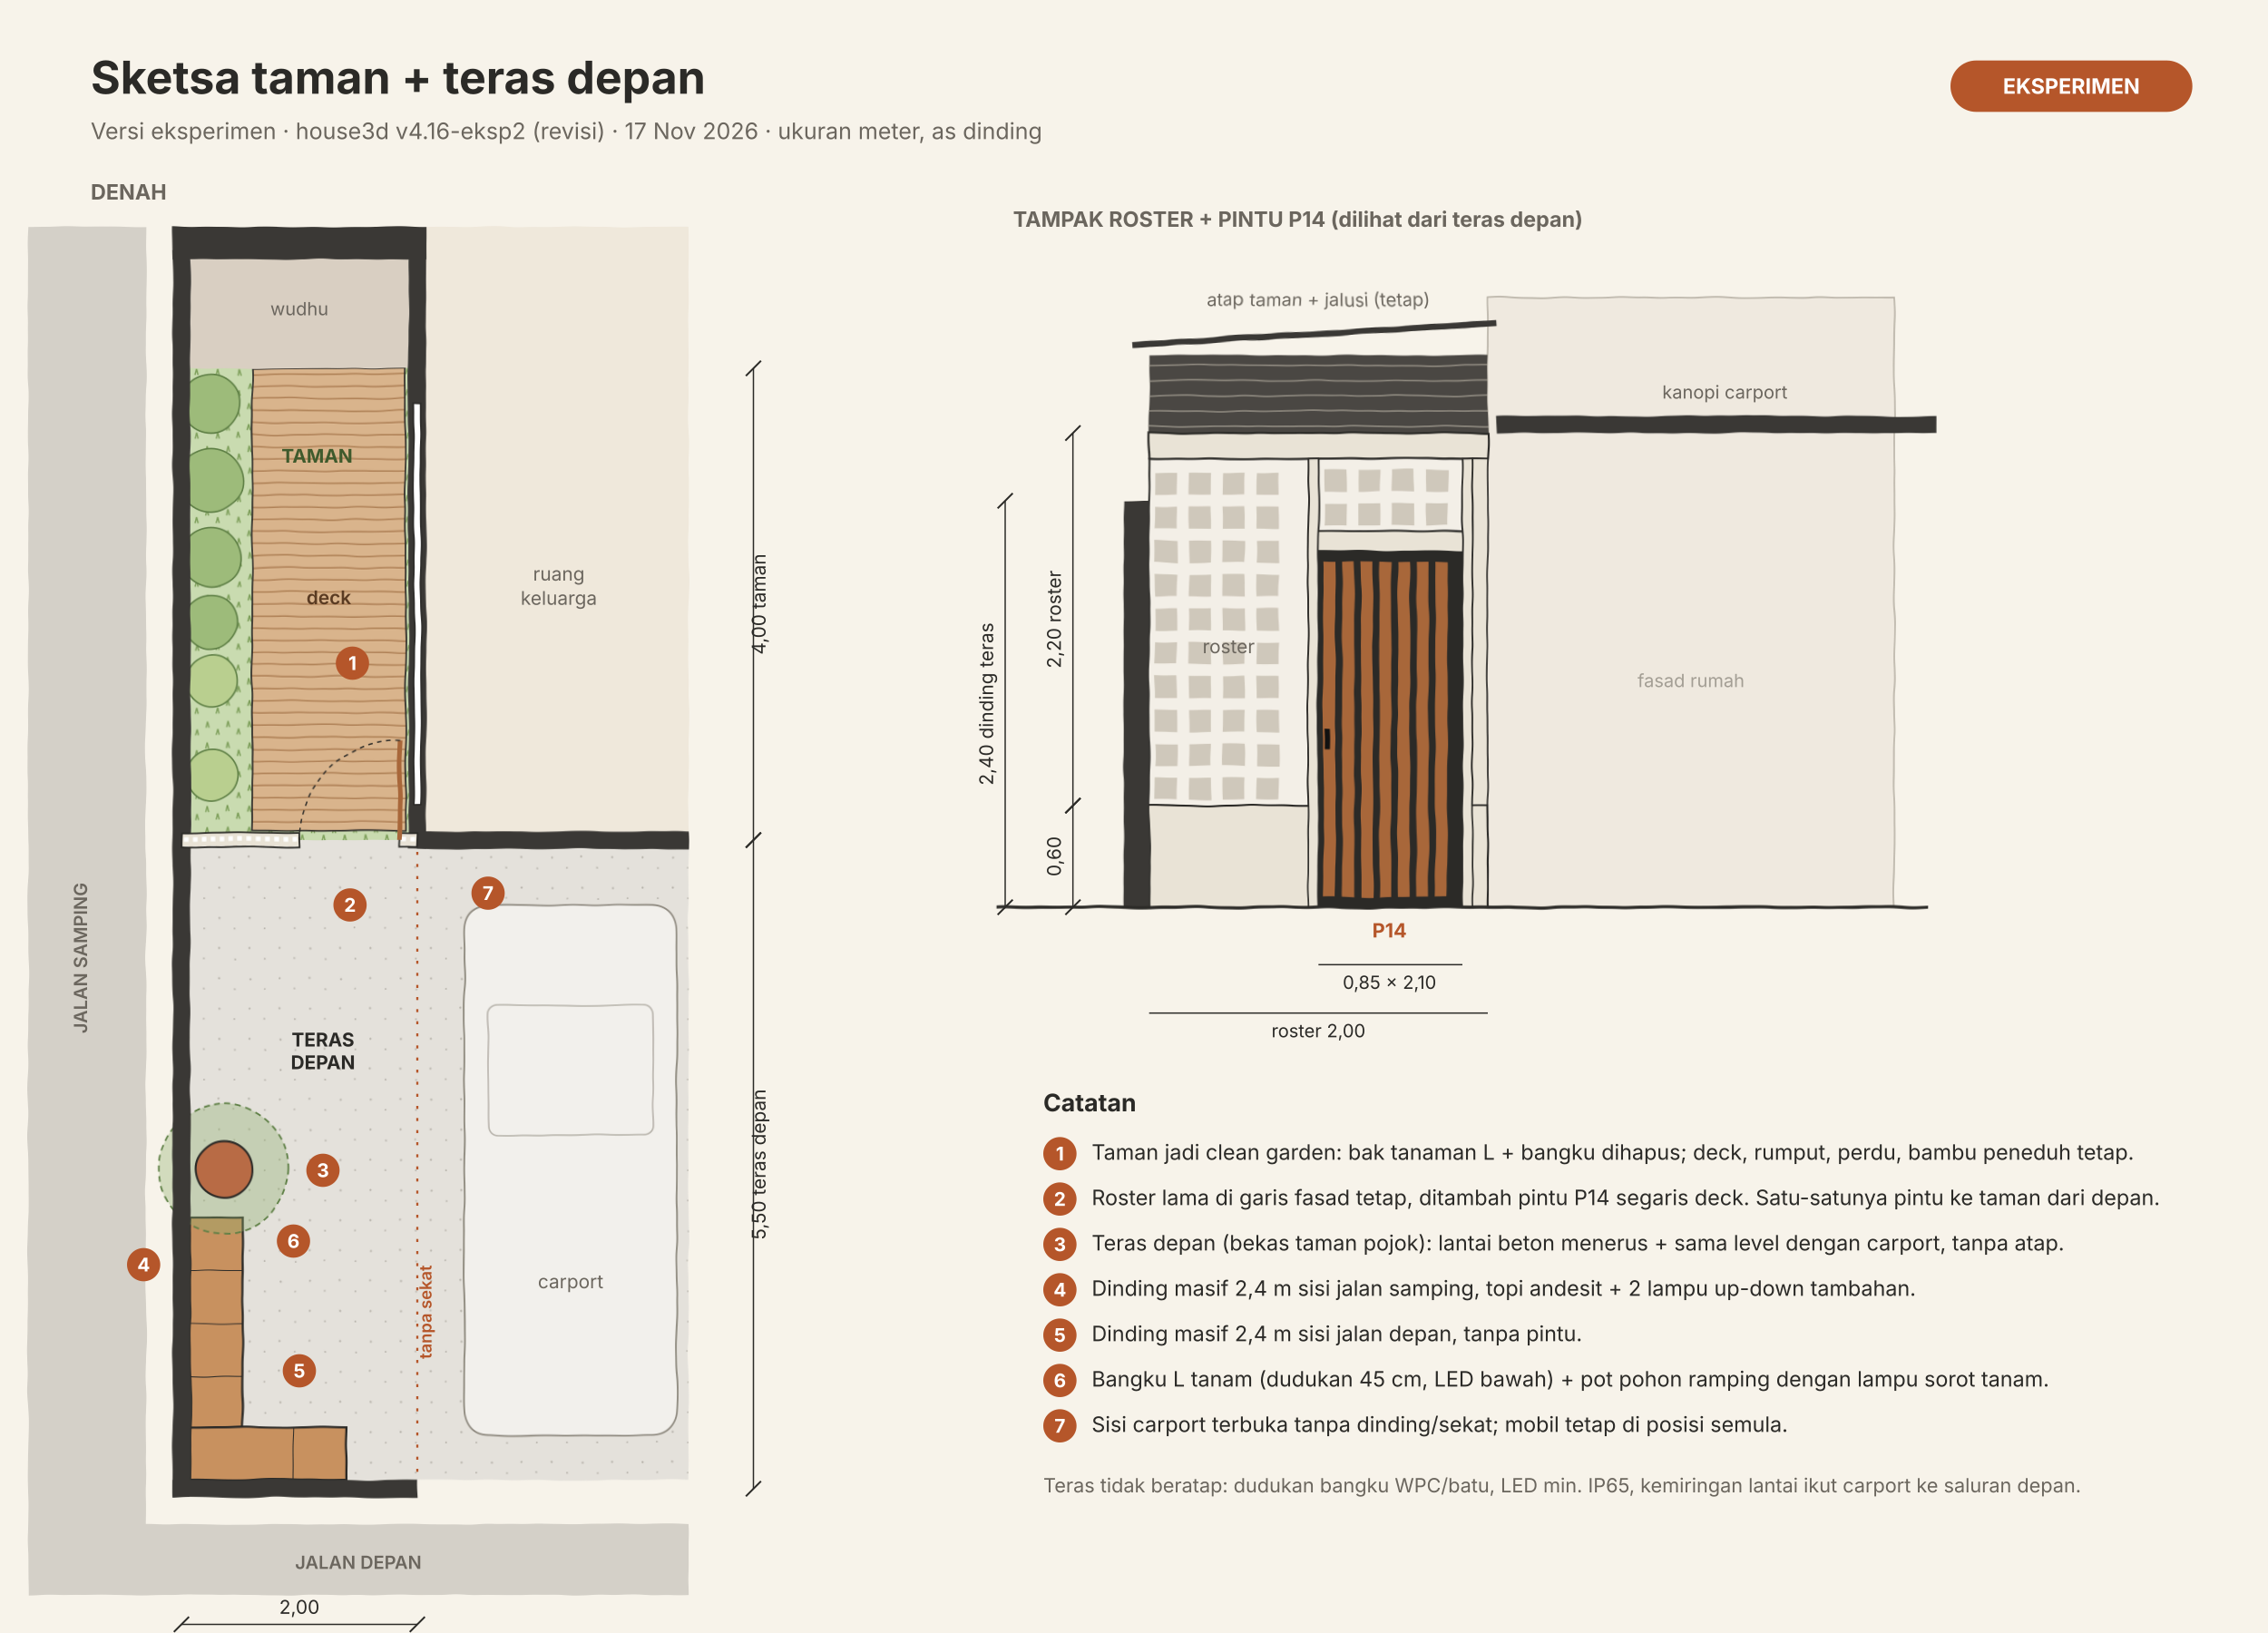
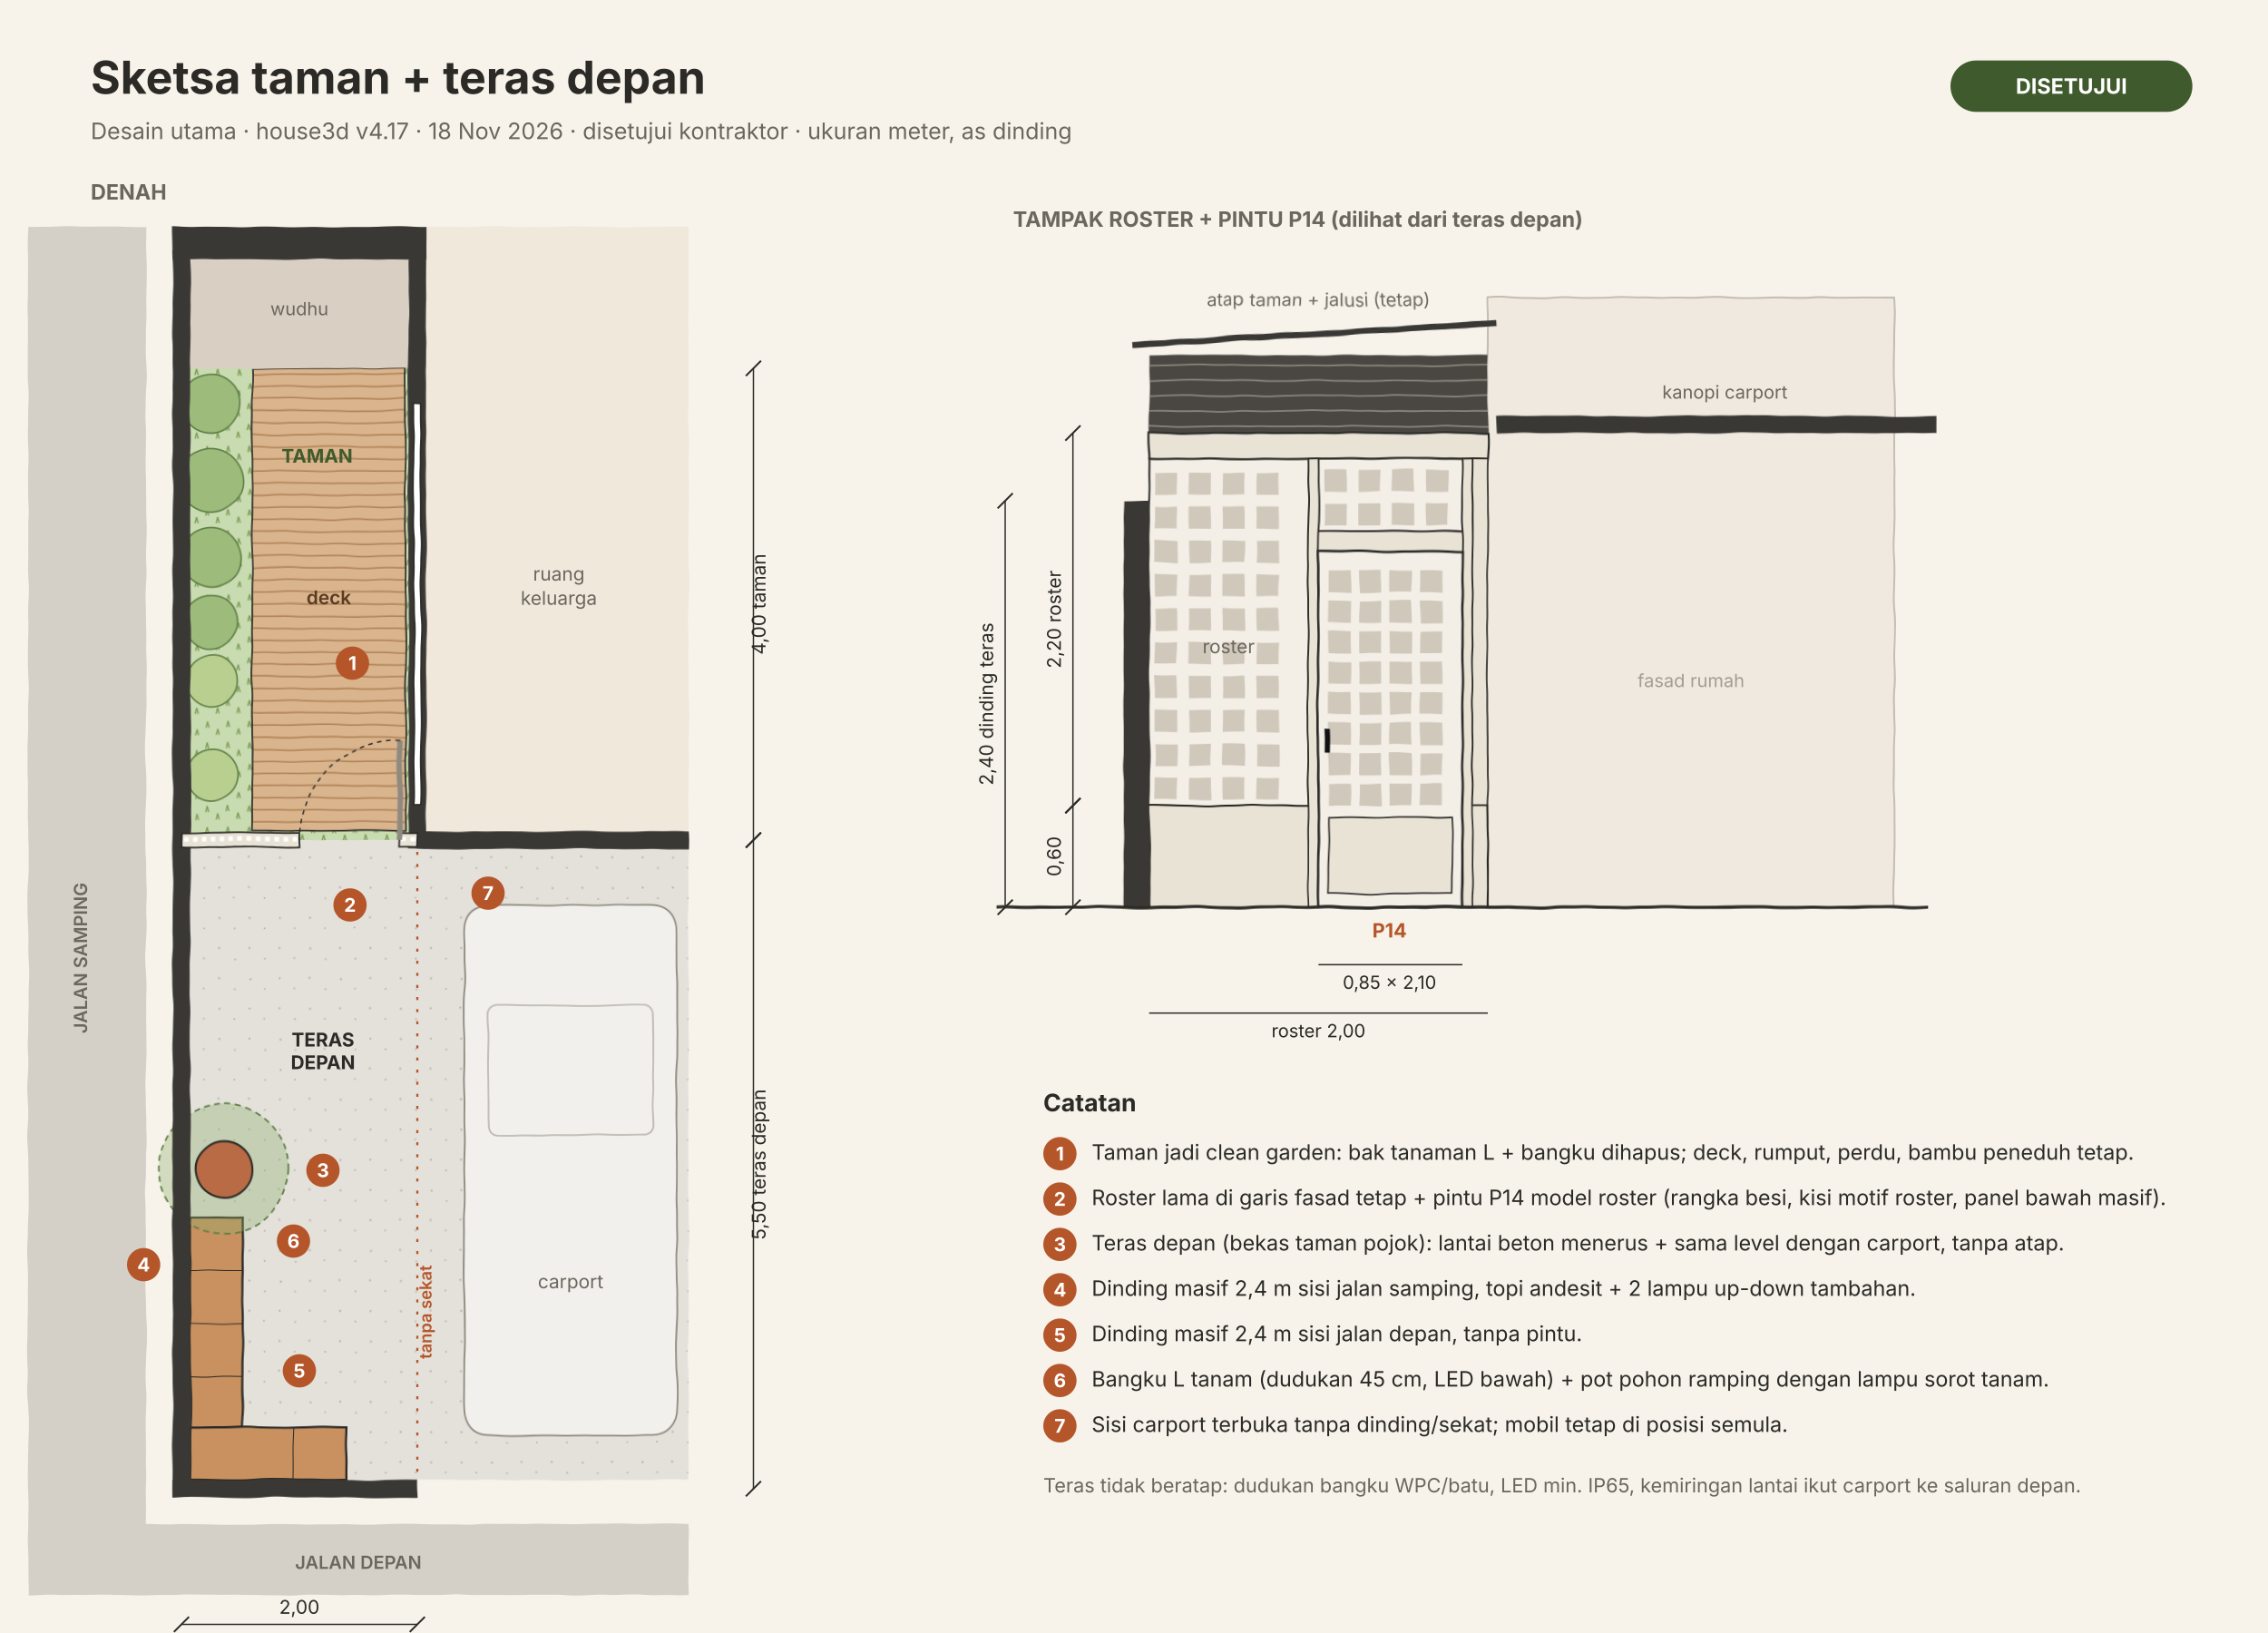
<svg xmlns="http://www.w3.org/2000/svg" width="1500" height="1080" viewBox="0 0 1500 1080" font-family="Inter, Helvetica, Arial, sans-serif">
  <defs>
    <filter id="pencil" x="-2%" y="-2%" width="104%" height="104%">
      <feTurbulence type="fractalNoise" baseFrequency="0.035" numOctaves="2" seed="4" result="n" />
      <feDisplacementMap in="SourceGraphic" in2="n" scale="2.2" />
    </filter>
    <pattern id="roster" width="6" height="6" patternUnits="userSpaceOnUse">
      <rect width="6" height="6" fill="#E9E3D6" />
      <rect x="1.5" y="1.5" width="3" height="3" fill="#fff" />
    </pattern>
    <pattern id="grass" width="14" height="14" patternUnits="userSpaceOnUse">
      <rect width="14" height="14" fill="#C9DBB0" />
      <path d="M3 10 l1-4 M5 10 l-1-4 M10 5 l1-4 M12 5 l-1-4" stroke="#7FA05C" stroke-width="0.9" />
    </pattern>
    <pattern id="gravel" width="8" height="8" patternUnits="userSpaceOnUse">
      <rect width="8" height="8" fill="#EEEAE2" />
      <circle cx="2" cy="2" r="1.1" fill="#9A958B" />
      <circle cx="6" cy="5" r="0.9" fill="#BDB8AE" />
    </pattern>
    <pattern id="deck" width="8" height="8" patternUnits="userSpaceOnUse">
      <rect width="8" height="8" fill="#D9B48C" />
      <line x1="0" y1="7.5" x2="8" y2="7.5" stroke="#A8784E" stroke-width="0.8" />
    </pattern>
    <pattern id="concrete" width="20" height="20" patternUnits="userSpaceOnUse">
      <rect width="20" height="20" fill="#E4E1DB" />
      <circle cx="5" cy="7" r="0.7" fill="#B9B5AD" />
      <circle cx="15" cy="14" r="0.6" fill="#B9B5AD" />
    </pattern>
    <pattern id="hatch" width="6" height="6" patternUnits="userSpaceOnUse" patternTransform="rotate(45)">
      <rect width="6" height="6" fill="#D8D2C6" />
      <line x1="0" y1="0" x2="0" y2="6" stroke="#8F8A80" stroke-width="1.4" />
    </pattern>
  </defs>
  <rect width="1500" height="1080" fill="#F7F3EA" />
  <text x="60.0" y="62.0" font-size="30" text-anchor="start" fill="#2B2A27" font-weight="700">Sketsa taman + teras depan</text>
-   <text x="60.0" y="92.0" font-size="15" text-anchor="start" fill="#6B665E" font-weight="400">Versi eksperimen · house3d v4.16-eksp2 (revisi) · 17 Nov 2026 · ukuran meter, as dinding</text>
-   <rect x="1290" y="40" width="160" height="34" rx="17" fill="#B5562A" />
-   <text x="1370.0" y="62.0" font-size="14" text-anchor="middle" fill="#fff" font-weight="700">EKSPERIMEN</text>
+   <text x="60.0" y="92.0" font-size="15" text-anchor="start" fill="#6B665E" font-weight="400">Desain utama · house3d v4.17 · 18 Nov 2026 · disetujui kontraktor · ukuran meter, as dinding</text>
+   <rect x="1290" y="40" width="160" height="34" rx="17" fill="#3F5A2C" />
+   <text x="1370.0" y="62.0" font-size="14" text-anchor="middle" fill="#fff" font-weight="700">DISETUJUI</text>
  <text x="60.0" y="132.0" font-size="14" text-anchor="start" fill="#6B665E" font-weight="700">DENAH</text>
  <g filter="url(#pencil)">
    <rect x="18.6" y="150.0" width="78.0" height="904.8" fill="#D4D0C8" />
    <rect x="18.6" y="1008.0" width="436.8" height="46.8" fill="#D4D0C8" />
    <rect x="125.8" y="555.6" width="329.5" height="423.2" fill="url(#concrete)" stroke="none" stroke-width="0" />
    <rect x="307.2" y="598.5" width="140.4" height="351.0" fill="#F2F0EC" stroke="#8F8A80" stroke-width="1.1" rx="16" />
    <rect x="322.8" y="664.8" width="109.2" height="85.8" fill="none" stroke="#B9B5AD" stroke-width="1" rx="6" />
    <rect x="276.0" y="150.0" width="179.4" height="405.6" fill="#EFE8DB" stroke="none" stroke-width="0" />
    <rect x="125.8" y="243.6" width="144.3" height="312.0" fill="url(#grass)" stroke="none" stroke-width="0" />
    <rect x="166.8" y="243.6" width="101.4" height="305.8" fill="url(#deck)" stroke="#2B2A27" stroke-width="1.0" />
    <rect x="125.8" y="165.6" width="144.3" height="78.0" fill="#D9CFC2" stroke="none" stroke-width="0" />
    <circle cx="139.5" cy="267.0" r="19.5" fill="#9DBB7A" stroke="#5E7F45" stroke-width="1" />
    <circle cx="139.5" cy="317.7" r="21.06" fill="#9DBB7A" stroke="#5E7F45" stroke-width="1" />
    <circle cx="139.5" cy="368.4" r="19.5" fill="#9DBB7A" stroke="#5E7F45" stroke-width="1" />
    <circle cx="139.5" cy="411.3" r="17.94" fill="#9DBB7A" stroke="#5E7F45" stroke-width="1" />
    <circle cx="140.28" cy="450.3" r="17.16" fill="#B9CF8F" stroke="#5E7F45" stroke-width="1" />
    <circle cx="140.28" cy="512.7" r="17.16" fill="#B9CF8F" stroke="#5E7F45" stroke-width="1" />
    <rect x="125.8" y="805.2" width="34.7" height="138.8" fill="#C8915F" stroke="#2B2A27" stroke-width="1.4" />
    <rect x="125.8" y="944.0" width="103.3" height="34.7" fill="#C8915F" stroke="#2B2A27" stroke-width="1.4" />
    <line x1="125.8" y1="840.3" x2="160.6" y2="840.3" stroke="#2B2A27" stroke-width="0.6" />
    <line x1="125.8" y1="875.4" x2="160.6" y2="875.4" stroke="#2B2A27" stroke-width="0.6" />
    <line x1="125.8" y1="910.5" x2="160.6" y2="910.5" stroke="#2B2A27" stroke-width="0.6" />
    <line x1="194.1" y1="944.0" x2="194.1" y2="978.8" stroke="#2B2A27" stroke-width="0.6" />
    <circle cx="148.08" cy="773.22" r="42.9" fill="#8DB06A" fill-opacity="0.35" stroke="#5E7F45" stroke-width="1.1" stroke-dasharray="4 3" />
    <circle cx="148.08" cy="773.22" r="18.72" fill="#B86B45" stroke="#2B2A27" stroke-width="1.3" />
    <rect x="114.2" y="165.6" width="11.7" height="824.8" fill="#3A3835" stroke="none" stroke-width="0" />
    <rect x="114.2" y="978.8" width="161.9" height="11.7" fill="#3A3835" stroke="none" stroke-width="0" />
    <rect x="114.2" y="150.0" width="167.7" height="21.5" fill="#3A3835" stroke="none" stroke-width="0" />
    <rect x="270.1" y="150.0" width="11.7" height="411.4" fill="#3A3835" stroke="none" stroke-width="0" />
    <rect x="273.66" y="267.0" width="4.68" height="265.2" fill="#fff" stroke="#2B2A27" stroke-width="1" />
    <rect x="276.0" y="549.8" width="179.4" height="11.7" fill="#3A3835" stroke="none" stroke-width="0" />
    <rect x="120.0" y="550.9" width="78.0" height="9.4" fill="url(#roster)" stroke="#2B2A27" stroke-width="1.1" />
    <rect x="264.3" y="550.9" width="11.7" height="9.4" fill="url(#roster)" stroke="#2B2A27" stroke-width="1.1" />
-     <line x1="264.3" y1="555.6" x2="264.3" y2="489.3" stroke="#A8673A" stroke-width="3" />
+     <line x1="264.3" y1="555.6" x2="264.3" y2="489.3" stroke="#8F8A80" stroke-width="3.5" />
    <path d="M 264.3 489.3 A 66.3 66.3 0 0 0 198.0 555.6" fill="none" stroke="#2B2A27" stroke-width="0.9" stroke-dasharray="3 3" />
  </g>
  <line x1="276.0" y1="563.4" x2="276.0" y2="976.8" stroke="#B5562A" stroke-width="1.4" stroke-dasharray="2 6" />
  <text x="285.4" y="898.8" font-size="11" text-anchor="start" fill="#B5562A" font-weight="600" transform="rotate(-90 285.36 898.8)">tanpa sekat</text>
  <text x="57.6" y="633.6" font-size="12" text-anchor="middle" fill="#6B665E" font-weight="600" transform="rotate(-90 57.6 633.6)">JALAN SAMPING</text>
  <text x="237.0" y="1037.6" font-size="12" text-anchor="middle" fill="#6B665E" font-weight="600">JALAN DEPAN</text>
  <text x="198.0" y="208.5" font-size="12" text-anchor="middle" fill="#6B665E" font-weight="400">wudhu</text>
  <text x="369.6" y="384.0" font-size="12.5" text-anchor="middle" fill="#6B665E" font-weight="400">ruang</text>
  <text x="369.6" y="400.0" font-size="12.5" text-anchor="middle" fill="#6B665E" font-weight="400">keluarga</text>
  <text x="377.4" y="852.0" font-size="12.5" text-anchor="middle" fill="#6B665E" font-weight="400">carport</text>
  <text x="217.5" y="399.6" font-size="12.5" text-anchor="middle" fill="#5A3B22" font-weight="600">deck</text>
  <text x="209.7" y="306.0" font-size="12.5" text-anchor="middle" fill="#3F5A2C" font-weight="700">TAMAN</text>
  <text x="213.6" y="692.1" font-size="12.5" text-anchor="middle" fill="#2B2A27" font-weight="700">TERAS</text>
  <text x="213.6" y="707.1" font-size="12.5" text-anchor="middle" fill="#2B2A27" font-weight="700">DEPAN</text>
  <circle cx="233.1" cy="438.6" r="11" fill="#B5562A" />
  <text x="233.1" y="443.1" font-size="12.5" text-anchor="middle" fill="#fff" font-weight="700">1</text>
  <circle cx="231.5" cy="598.5" r="11" fill="#B5562A" />
  <text x="231.5" y="603.0" font-size="12.5" text-anchor="middle" fill="#fff" font-weight="700">2</text>
  <circle cx="213.6" cy="774.0" r="11" fill="#B5562A" />
  <text x="213.6" y="778.5" font-size="12.5" text-anchor="middle" fill="#fff" font-weight="700">3</text>
  <circle cx="95.0" cy="836.4" r="11" fill="#B5562A" />
  <text x="95.0" y="840.9" font-size="12.5" text-anchor="middle" fill="#fff" font-weight="700">4</text>
  <circle cx="198.0" cy="906.6" r="11" fill="#B5562A" />
  <text x="198.0" y="911.1" font-size="12.5" text-anchor="middle" fill="#fff" font-weight="700">5</text>
  <circle cx="194.1" cy="820.8" r="11" fill="#B5562A" />
  <text x="194.1" y="825.3" font-size="12.5" text-anchor="middle" fill="#fff" font-weight="700">6</text>
  <circle cx="322.8" cy="590.7" r="11" fill="#B5562A" />
  <text x="322.8" y="595.2" font-size="12.5" text-anchor="middle" fill="#fff" font-weight="700">7</text>
  <line x1="120" y1="1074.3" x2="276" y2="1074.3" stroke="#2B2A27" stroke-width="0.9" />
  <line x1="115" y1="1079.3" x2="125" y2="1069.3" stroke="#2B2A27" stroke-width="1.2" />
  <line x1="271" y1="1079.3" x2="281" y2="1069.3" stroke="#2B2A27" stroke-width="1.2" />
  <text x="198.0" y="1067.3" font-size="12.5" text-anchor="middle" fill="#2B2A27" font-weight="400">2,00</text>
  <line x1="498.3" y1="243.6" x2="498.3" y2="555.6" stroke="#2B2A27" stroke-width="0.9" />
  <line x1="493.3" y1="248.6" x2="503.3" y2="238.6" stroke="#2B2A27" stroke-width="1.2" />
  <line x1="493.3" y1="560.6" x2="503.3" y2="550.6" stroke="#2B2A27" stroke-width="1.2" />
  <text x="506.3" y="399.6" font-size="12.5" text-anchor="middle" fill="#2B2A27" transform="rotate(-90 506.3 399.6)">4,00 taman</text>
  <line x1="498.3" y1="555.6" x2="498.3" y2="984.6" stroke="#2B2A27" stroke-width="0.9" />
  <line x1="493.3" y1="560.6" x2="503.3" y2="550.6" stroke="#2B2A27" stroke-width="1.2" />
  <line x1="493.3" y1="989.6" x2="503.3" y2="979.6" stroke="#2B2A27" stroke-width="1.2" />
  <text x="506.3" y="770.1" font-size="12.5" text-anchor="middle" fill="#2B2A27" transform="rotate(-90 506.3 770.1)">5,50 teras depan</text>
  <text x="670.0" y="150.0" font-size="14" text-anchor="start" fill="#6B665E" font-weight="700">TAMPAK ROSTER + PINTU P14 (dilihat dari teras depan)</text>
  <g filter="url(#pencil)">
    <rect x="984.0" y="196.8" width="268.8" height="403.2" fill="#EFE9DF" stroke="#B9B3A8" stroke-width="1" />
    <rect x="989.6" y="275.2" width="291.2" height="11.2" fill="#3A3835" />
    <rect x="760.0" y="234.88" width="224.0" height="51.52" fill="#4A4743" />
    <line x1="760.0" y1="241.6" x2="984.0" y2="241.6" stroke="#8F8A80" stroke-width="1" />
    <line x1="760.0" y1="251.68" x2="984.0" y2="251.68" stroke="#8F8A80" stroke-width="1" />
    <line x1="760.0" y1="261.76" x2="984.0" y2="261.76" stroke="#8F8A80" stroke-width="1" />
    <line x1="760.0" y1="271.84" x2="984.0" y2="271.84" stroke="#8F8A80" stroke-width="1" />
    <line x1="760.0" y1="281.92" x2="984.0" y2="281.92" stroke="#8F8A80" stroke-width="1" />
    <line x1="748.8" y1="228.16" x2="989.6" y2="213.6" stroke="#3A3835" stroke-width="4" />
    <text x="872.0" y="202.4" font-size="12" text-anchor="middle" fill="#6B665E" font-weight="400">atap taman + jalusi (tetap)</text>
    <rect x="760.0" y="532.8" width="112.0" height="67.2" fill="#E9E3D6" stroke="#2B2A27" stroke-width="1.3" />
    <rect x="967.2" y="532.8" width="16.8" height="67.2" fill="#E9E3D6" stroke="#2B2A27" stroke-width="1.3" />
    <rect x="760.0" y="303.2" width="105.28" height="229.6" fill="#F3EFE7" stroke="#2B2A27" stroke-width="1.2" />
    <rect x="763.92" y="514.32" width="14.56" height="14.56" fill="#CFC8BB" />
    <rect x="786.32" y="514.32" width="14.56" height="14.56" fill="#CFC8BB" />
    <rect x="808.72" y="514.32" width="14.56" height="14.56" fill="#CFC8BB" />
    <rect x="831.12" y="514.32" width="14.56" height="14.56" fill="#CFC8BB" />
    <rect x="763.92" y="491.92" width="14.56" height="14.56" fill="#CFC8BB" />
    <rect x="786.32" y="491.92" width="14.56" height="14.56" fill="#CFC8BB" />
    <rect x="808.72" y="491.92" width="14.56" height="14.56" fill="#CFC8BB" />
    <rect x="831.12" y="491.92" width="14.56" height="14.56" fill="#CFC8BB" />
    <rect x="763.92" y="469.52" width="14.56" height="14.56" fill="#CFC8BB" />
    <rect x="786.32" y="469.52" width="14.56" height="14.56" fill="#CFC8BB" />
    <rect x="808.72" y="469.52" width="14.56" height="14.56" fill="#CFC8BB" />
    <rect x="831.12" y="469.52" width="14.56" height="14.56" fill="#CFC8BB" />
    <rect x="763.92" y="447.12" width="14.56" height="14.56" fill="#CFC8BB" />
    <rect x="786.32" y="447.12" width="14.56" height="14.56" fill="#CFC8BB" />
    <rect x="808.72" y="447.12" width="14.56" height="14.56" fill="#CFC8BB" />
    <rect x="831.12" y="447.12" width="14.56" height="14.56" fill="#CFC8BB" />
    <rect x="763.92" y="424.72" width="14.56" height="14.56" fill="#CFC8BB" />
    <rect x="786.32" y="424.72" width="14.56" height="14.56" fill="#CFC8BB" />
    <rect x="808.72" y="424.72" width="14.56" height="14.56" fill="#CFC8BB" />
    <rect x="831.12" y="424.72" width="14.56" height="14.56" fill="#CFC8BB" />
    <rect x="763.92" y="402.32" width="14.56" height="14.56" fill="#CFC8BB" />
    <rect x="786.32" y="402.32" width="14.56" height="14.56" fill="#CFC8BB" />
    <rect x="808.72" y="402.32" width="14.56" height="14.56" fill="#CFC8BB" />
    <rect x="831.12" y="402.32" width="14.56" height="14.56" fill="#CFC8BB" />
    <rect x="763.92" y="379.92" width="14.56" height="14.56" fill="#CFC8BB" />
    <rect x="786.32" y="379.92" width="14.56" height="14.56" fill="#CFC8BB" />
    <rect x="808.72" y="379.92" width="14.56" height="14.56" fill="#CFC8BB" />
    <rect x="831.12" y="379.92" width="14.56" height="14.56" fill="#CFC8BB" />
    <rect x="763.92" y="357.52" width="14.56" height="14.56" fill="#CFC8BB" />
    <rect x="786.32" y="357.52" width="14.56" height="14.56" fill="#CFC8BB" />
    <rect x="808.72" y="357.52" width="14.56" height="14.56" fill="#CFC8BB" />
    <rect x="831.12" y="357.52" width="14.56" height="14.56" fill="#CFC8BB" />
    <rect x="763.92" y="335.12" width="14.56" height="14.56" fill="#CFC8BB" />
    <rect x="786.32" y="335.12" width="14.56" height="14.56" fill="#CFC8BB" />
    <rect x="808.72" y="335.12" width="14.56" height="14.56" fill="#CFC8BB" />
    <rect x="831.12" y="335.12" width="14.56" height="14.56" fill="#CFC8BB" />
    <rect x="763.92" y="312.72" width="14.56" height="14.56" fill="#CFC8BB" />
    <rect x="786.32" y="312.72" width="14.56" height="14.56" fill="#CFC8BB" />
    <rect x="808.72" y="312.72" width="14.56" height="14.56" fill="#CFC8BB" />
    <rect x="831.12" y="312.72" width="14.56" height="14.56" fill="#CFC8BB" />
    <rect x="872.0" y="303.2" width="95.2" height="48.16" fill="#F3EFE7" stroke="#2B2A27" stroke-width="1.2" />
    <rect x="875.92" y="332.88" width="14.56" height="14.56" fill="#CFC8BB" />
    <rect x="898.32" y="332.88" width="14.56" height="14.56" fill="#CFC8BB" />
    <rect x="920.72" y="332.88" width="14.56" height="14.56" fill="#CFC8BB" />
    <rect x="943.12" y="332.88" width="14.56" height="14.56" fill="#CFC8BB" />
    <rect x="875.92" y="310.48" width="14.56" height="14.56" fill="#CFC8BB" />
    <rect x="898.32" y="310.48" width="14.56" height="14.56" fill="#CFC8BB" />
    <rect x="920.72" y="310.48" width="14.56" height="14.56" fill="#CFC8BB" />
    <rect x="943.12" y="310.48" width="14.56" height="14.56" fill="#CFC8BB" />
    <rect x="760.0" y="286.4" width="224.0" height="16.8" fill="#E9E3D6" stroke="#2B2A27" stroke-width="1.3" />
    <rect x="872.0" y="351.36" width="95.2" height="13.44" fill="#E9E3D6" stroke="#2B2A27" stroke-width="1.1" />
    <rect x="865.28" y="303.2" width="6.72" height="296.8" fill="#E9E3D6" stroke="#2B2A27" stroke-width="1" />
    <rect x="967.2" y="303.2" width="6.72" height="296.8" fill="#E9E3D6" stroke="#2B2A27" stroke-width="1" />
    <rect x="973.92" y="303.2" width="10.08" height="229.6" fill="#E9E3D6" stroke="#2B2A27" stroke-width="1" />
-     <rect x="872.0" y="364.8" width="95.2" height="235.2" fill="#2B2A27" />
-     <rect x="875.36" y="371.52" width="7.84" height="221.76" fill="#A8673A" />
-     <rect x="887.68" y="371.52" width="7.84" height="221.76" fill="#A8673A" />
-     <rect x="900.0" y="371.52" width="7.84" height="221.76" fill="#A8673A" />
-     <rect x="912.32" y="371.52" width="7.84" height="221.76" fill="#A8673A" />
-     <rect x="924.64" y="371.52" width="7.84" height="221.76" fill="#A8673A" />
-     <rect x="936.96" y="371.52" width="7.84" height="221.76" fill="#A8673A" />
-     <rect x="949.28" y="371.52" width="7.84" height="221.76" fill="#A8673A" />
-     <rect x="876.48" y="482.4" width="3.36" height="13.44" fill="#111" />
+     <rect x="872.0" y="364.8" width="95.2" height="235.2" fill="#F3EFE7" stroke="#2B2A27" stroke-width="1.6" />
+     <rect x="878.72" y="540.64" width="81.76" height="50.4" fill="#E9E3D6" stroke="#2B2A27" stroke-width="1" />
+     <rect x="878.72" y="518.24" width="14.56" height="14.56" fill="#CFC8BB" />
+     <rect x="898.88" y="518.24" width="14.56" height="14.56" fill="#CFC8BB" />
+     <rect x="919.04" y="518.24" width="14.56" height="14.56" fill="#CFC8BB" />
+     <rect x="939.2" y="518.24" width="14.56" height="14.56" fill="#CFC8BB" />
+     <rect x="878.72" y="498.08" width="14.56" height="14.56" fill="#CFC8BB" />
+     <rect x="898.88" y="498.08" width="14.56" height="14.56" fill="#CFC8BB" />
+     <rect x="919.04" y="498.08" width="14.56" height="14.56" fill="#CFC8BB" />
+     <rect x="939.2" y="498.08" width="14.56" height="14.56" fill="#CFC8BB" />
+     <rect x="878.72" y="477.92" width="14.56" height="14.56" fill="#CFC8BB" />
+     <rect x="898.88" y="477.92" width="14.56" height="14.56" fill="#CFC8BB" />
+     <rect x="919.04" y="477.92" width="14.56" height="14.56" fill="#CFC8BB" />
+     <rect x="939.2" y="477.92" width="14.56" height="14.56" fill="#CFC8BB" />
+     <rect x="878.72" y="457.76" width="14.56" height="14.56" fill="#CFC8BB" />
+     <rect x="898.88" y="457.76" width="14.56" height="14.56" fill="#CFC8BB" />
+     <rect x="919.04" y="457.76" width="14.56" height="14.56" fill="#CFC8BB" />
+     <rect x="939.2" y="457.76" width="14.56" height="14.56" fill="#CFC8BB" />
+     <rect x="878.72" y="437.6" width="14.56" height="14.56" fill="#CFC8BB" />
+     <rect x="898.88" y="437.6" width="14.56" height="14.56" fill="#CFC8BB" />
+     <rect x="919.04" y="437.6" width="14.56" height="14.56" fill="#CFC8BB" />
+     <rect x="939.2" y="437.6" width="14.56" height="14.56" fill="#CFC8BB" />
+     <rect x="878.72" y="417.44" width="14.56" height="14.56" fill="#CFC8BB" />
+     <rect x="898.88" y="417.44" width="14.56" height="14.56" fill="#CFC8BB" />
+     <rect x="919.04" y="417.44" width="14.56" height="14.56" fill="#CFC8BB" />
+     <rect x="939.2" y="417.44" width="14.56" height="14.56" fill="#CFC8BB" />
+     <rect x="878.72" y="397.28" width="14.56" height="14.56" fill="#CFC8BB" />
+     <rect x="898.88" y="397.28" width="14.56" height="14.56" fill="#CFC8BB" />
+     <rect x="919.04" y="397.28" width="14.56" height="14.56" fill="#CFC8BB" />
+     <rect x="939.2" y="397.28" width="14.56" height="14.56" fill="#CFC8BB" />
+     <rect x="878.72" y="377.12" width="14.56" height="14.56" fill="#CFC8BB" />
+     <rect x="898.88" y="377.12" width="14.56" height="14.56" fill="#CFC8BB" />
+     <rect x="919.04" y="377.12" width="14.56" height="14.56" fill="#CFC8BB" />
+     <rect x="939.2" y="377.12" width="14.56" height="14.56" fill="#CFC8BB" />
+     <rect x="876.48" y="482.4" width="3.36" height="15.68" fill="#111" />
    <rect x="743.2" y="331.2" width="16.8" height="268.8" fill="#3A3835" />
    <line x1="659.2" y1="600" x2="1275.2" y2="600" stroke="#2B2A27" stroke-width="2" />
  </g>
  <text x="812.6" y="432.0" font-size="12.5" text-anchor="middle" fill="#6B665E" font-weight="400">roster</text>
  <text x="919.0" y="620.0" font-size="13" text-anchor="middle" fill="#B5562A" font-weight="700">P14</text>
  <text x="1118.4" y="454.4" font-size="12" text-anchor="middle" fill="#A39E94" font-weight="400">fasad rumah</text>
  <text x="1140.8" y="263.6" font-size="12" text-anchor="middle" fill="#6B665E" font-weight="400">kanopi carport</text>
  <line x1="709.6" y1="600" x2="709.6" y2="532.8" stroke="#2B2A27" stroke-width="0.9" />
  <line x1="704.6" y1="605" x2="714.6" y2="595" stroke="#2B2A27" stroke-width="1.2" />
  <line x1="704.6" y1="537.8" x2="714.6" y2="527.8" stroke="#2B2A27" stroke-width="1.2" />
  <text x="701.6" y="566.4" font-size="12.5" text-anchor="middle" fill="#2B2A27" transform="rotate(-90 701.6 566.4)">0,60</text>
  <line x1="709.6" y1="532.8" x2="709.6" y2="286.4" stroke="#2B2A27" stroke-width="0.9" />
  <line x1="704.6" y1="537.8" x2="714.6" y2="527.8" stroke="#2B2A27" stroke-width="1.2" />
  <line x1="704.6" y1="291.4" x2="714.6" y2="281.4" stroke="#2B2A27" stroke-width="1.2" />
  <text x="701.6" y="409.6" font-size="12.5" text-anchor="middle" fill="#2B2A27" transform="rotate(-90 701.6 409.6)">2,20 roster</text>
  <line x1="664.8" y1="600" x2="664.8" y2="331.2" stroke="#2B2A27" stroke-width="0.9" />
  <line x1="659.8" y1="605" x2="669.8" y2="595" stroke="#2B2A27" stroke-width="1.2" />
  <line x1="659.8" y1="336.2" x2="669.8" y2="326.2" stroke="#2B2A27" stroke-width="1.2" />
  <text x="656.8" y="465.6" font-size="12.5" text-anchor="middle" fill="#2B2A27" transform="rotate(-90 656.8 465.6)">2,40 dinding teras</text>
  <line x1="872.0" y1="638" x2="967.2" y2="638" stroke="#2B2A27" stroke-width="0.9" />
  <text x="919.0" y="654.0" font-size="12" text-anchor="middle" fill="#2B2A27" font-weight="400">0,85 × 2,10</text>
  <line x1="760" y1="670" x2="984" y2="670" stroke="#2B2A27" stroke-width="0.9" />
  <text x="872.0" y="686.0" font-size="12" text-anchor="middle" fill="#2B2A27" font-weight="400">roster 2,00</text>
  <text x="690.0" y="735.0" font-size="16" text-anchor="start" fill="#2B2A27" font-weight="700">Catatan</text>
  <circle cx="701.0" cy="763.0" r="11" fill="#B5562A" />
  <text x="701.0" y="767.5" font-size="12.5" text-anchor="middle" fill="#fff" font-weight="700">1</text>
  <text x="722.0" y="767.0" font-size="14" text-anchor="start" fill="#2B2A27" font-weight="400">Taman jadi clean garden: bak tanaman L + bangku dihapus; deck, rumput, perdu, bambu peneduh tetap.</text>
  <circle cx="701.0" cy="793.0" r="11" fill="#B5562A" />
  <text x="701.0" y="797.5" font-size="12.5" text-anchor="middle" fill="#fff" font-weight="700">2</text>
-   <text x="722.0" y="797.0" font-size="14" text-anchor="start" fill="#2B2A27" font-weight="400">Roster lama di garis fasad tetap, ditambah pintu P14 segaris deck. Satu-satunya pintu ke taman dari depan.</text>
+   <text x="722.0" y="797.0" font-size="14" text-anchor="start" fill="#2B2A27" font-weight="400">Roster lama di garis fasad tetap + pintu P14 model roster (rangka besi, kisi motif roster, panel bawah masif).</text>
  <circle cx="701.0" cy="823.0" r="11" fill="#B5562A" />
  <text x="701.0" y="827.5" font-size="12.5" text-anchor="middle" fill="#fff" font-weight="700">3</text>
  <text x="722.0" y="827.0" font-size="14" text-anchor="start" fill="#2B2A27" font-weight="400">Teras depan (bekas taman pojok): lantai beton menerus + sama level dengan carport, tanpa atap.</text>
  <circle cx="701.0" cy="853.0" r="11" fill="#B5562A" />
  <text x="701.0" y="857.5" font-size="12.5" text-anchor="middle" fill="#fff" font-weight="700">4</text>
  <text x="722.0" y="857.0" font-size="14" text-anchor="start" fill="#2B2A27" font-weight="400">Dinding masif 2,4 m sisi jalan samping, topi andesit + 2 lampu up-down tambahan.</text>
  <circle cx="701.0" cy="883.0" r="11" fill="#B5562A" />
  <text x="701.0" y="887.5" font-size="12.5" text-anchor="middle" fill="#fff" font-weight="700">5</text>
  <text x="722.0" y="887.0" font-size="14" text-anchor="start" fill="#2B2A27" font-weight="400">Dinding masif 2,4 m sisi jalan depan, tanpa pintu.</text>
  <circle cx="701.0" cy="913.0" r="11" fill="#B5562A" />
  <text x="701.0" y="917.5" font-size="12.5" text-anchor="middle" fill="#fff" font-weight="700">6</text>
  <text x="722.0" y="917.0" font-size="14" text-anchor="start" fill="#2B2A27" font-weight="400">Bangku L tanam (dudukan 45 cm, LED bawah) + pot pohon ramping dengan lampu sorot tanam.</text>
  <circle cx="701.0" cy="943.0" r="11" fill="#B5562A" />
  <text x="701.0" y="947.5" font-size="12.5" text-anchor="middle" fill="#fff" font-weight="700">7</text>
  <text x="722.0" y="947.0" font-size="14" text-anchor="start" fill="#2B2A27" font-weight="400">Sisi carport terbuka tanpa dinding/sekat; mobil tetap di posisi semula.</text>
  <text x="690.0" y="987.0" font-size="13" text-anchor="start" fill="#6B665E" font-weight="400">Teras tidak beratap: dudukan bangku WPC/batu, LED min. IP65, kemiringan lantai ikut carport ke saluran depan.</text>
</svg>
